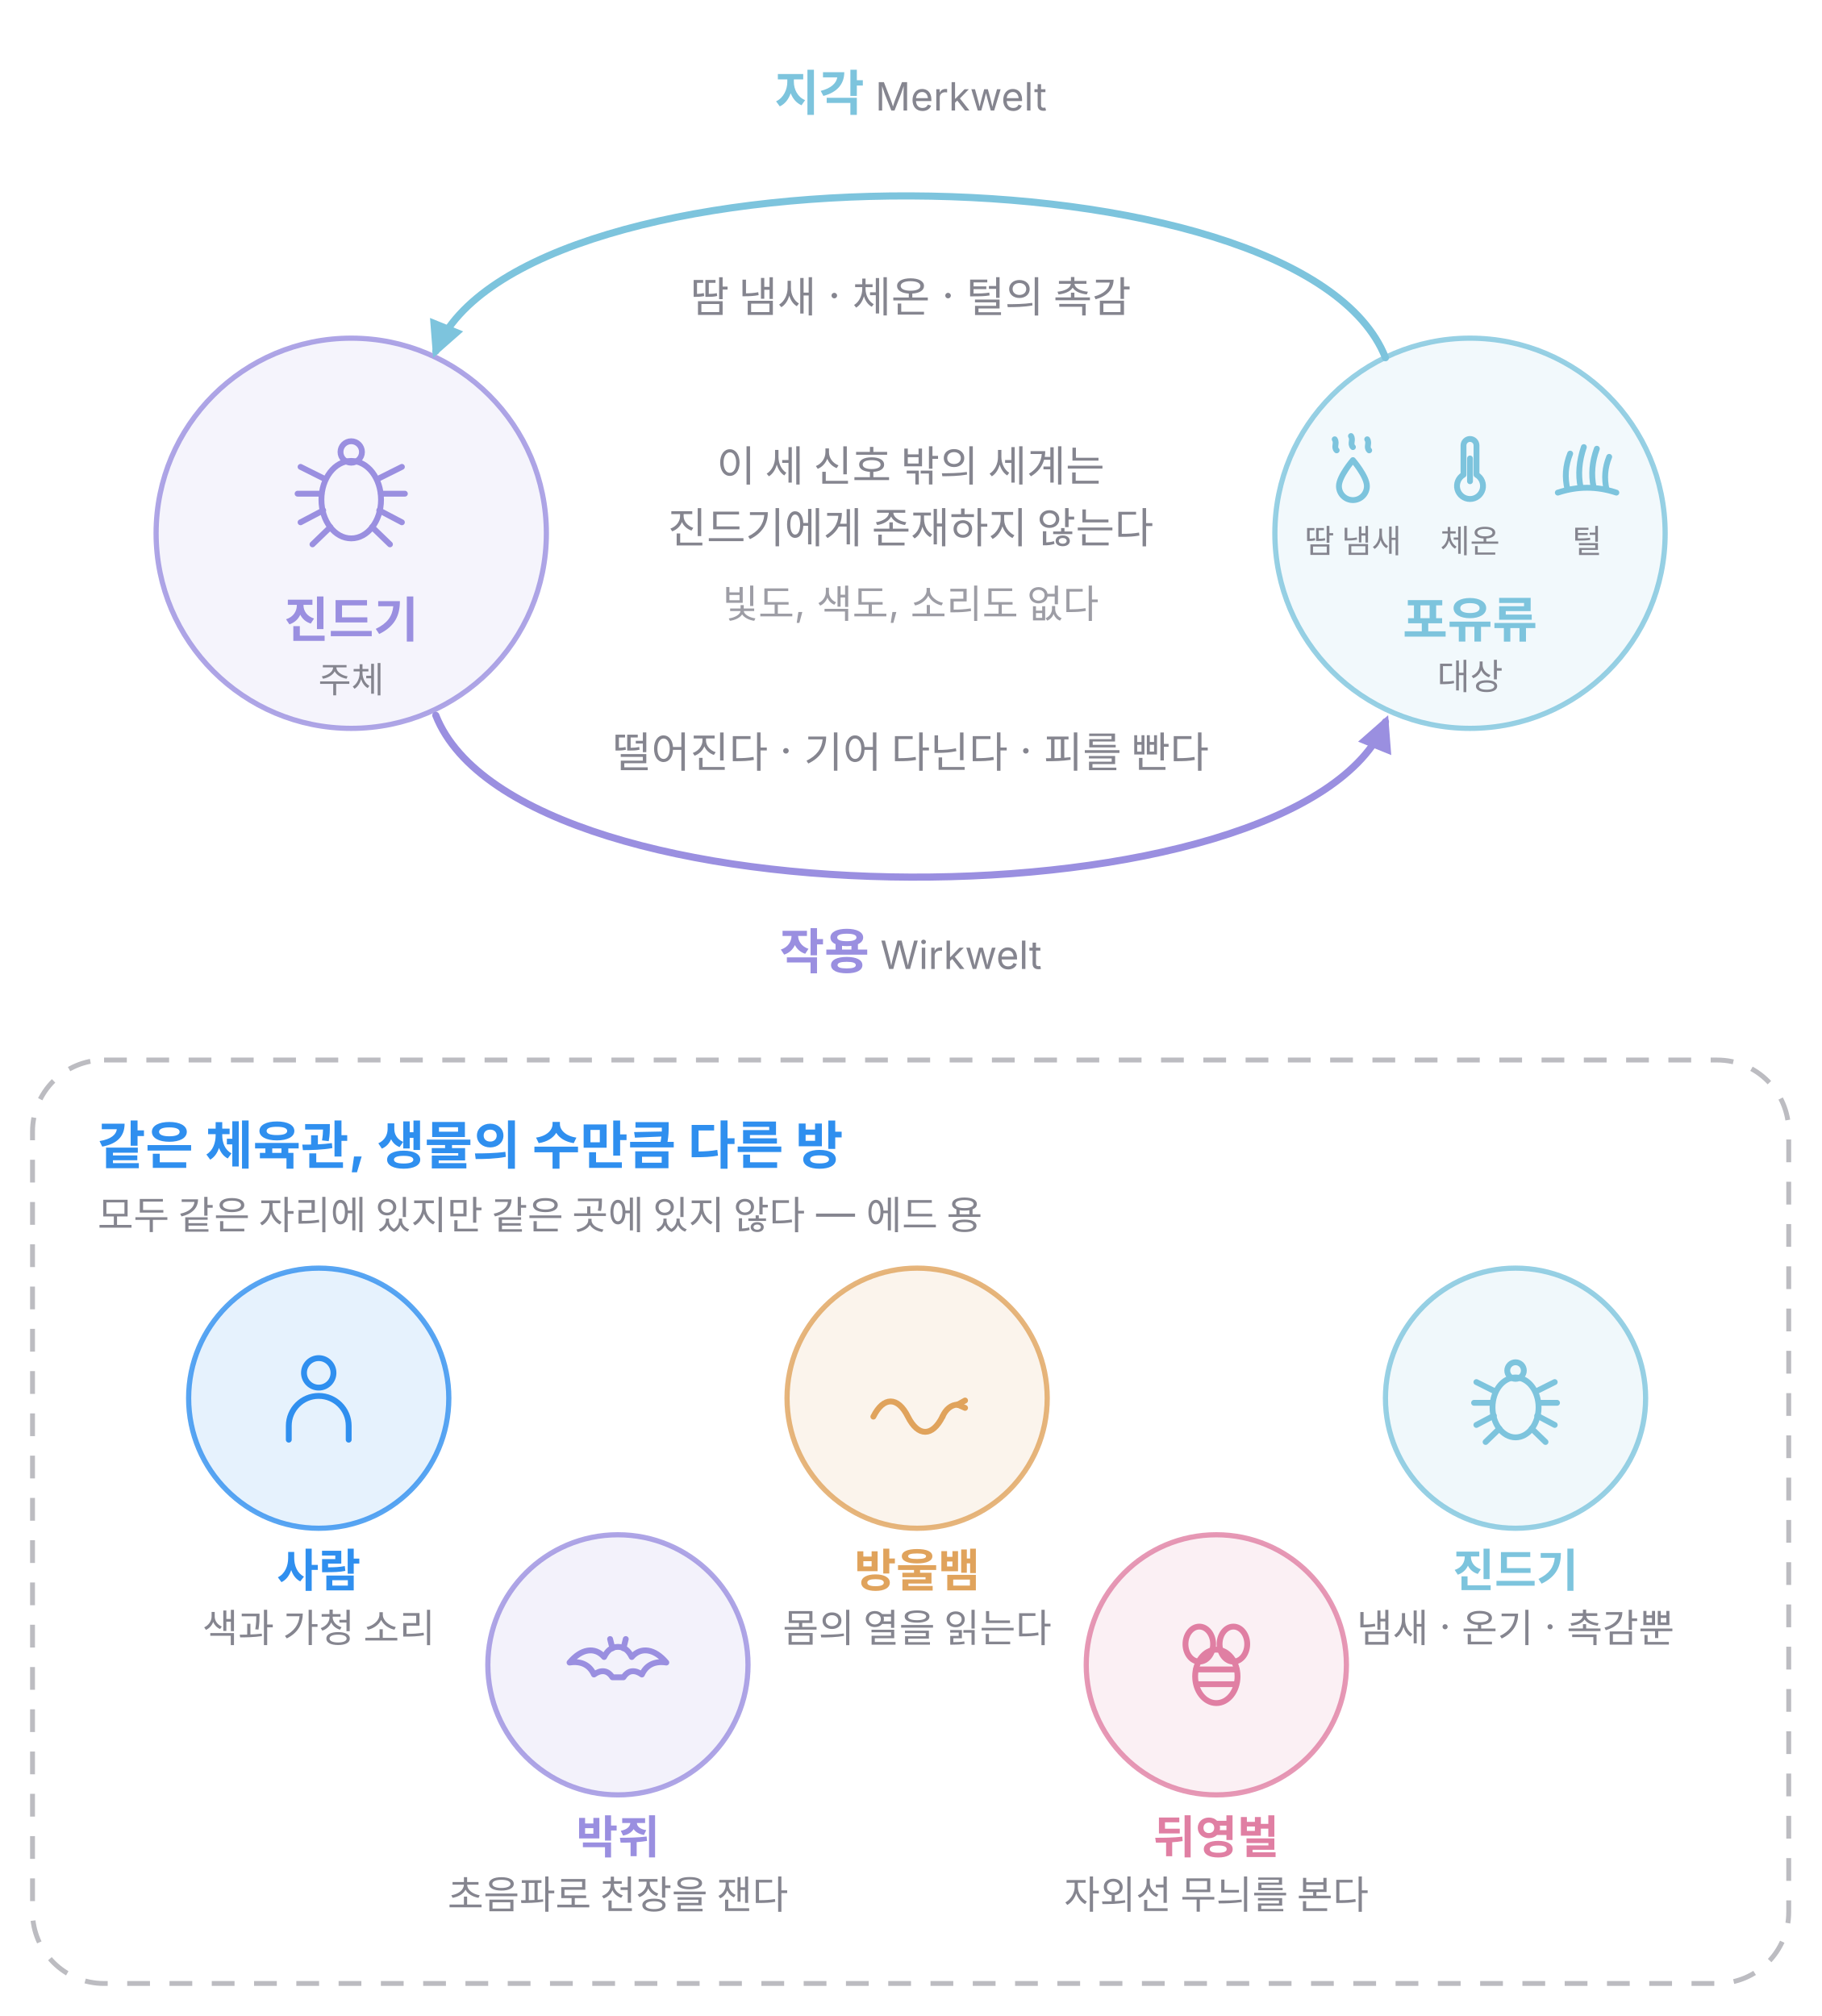
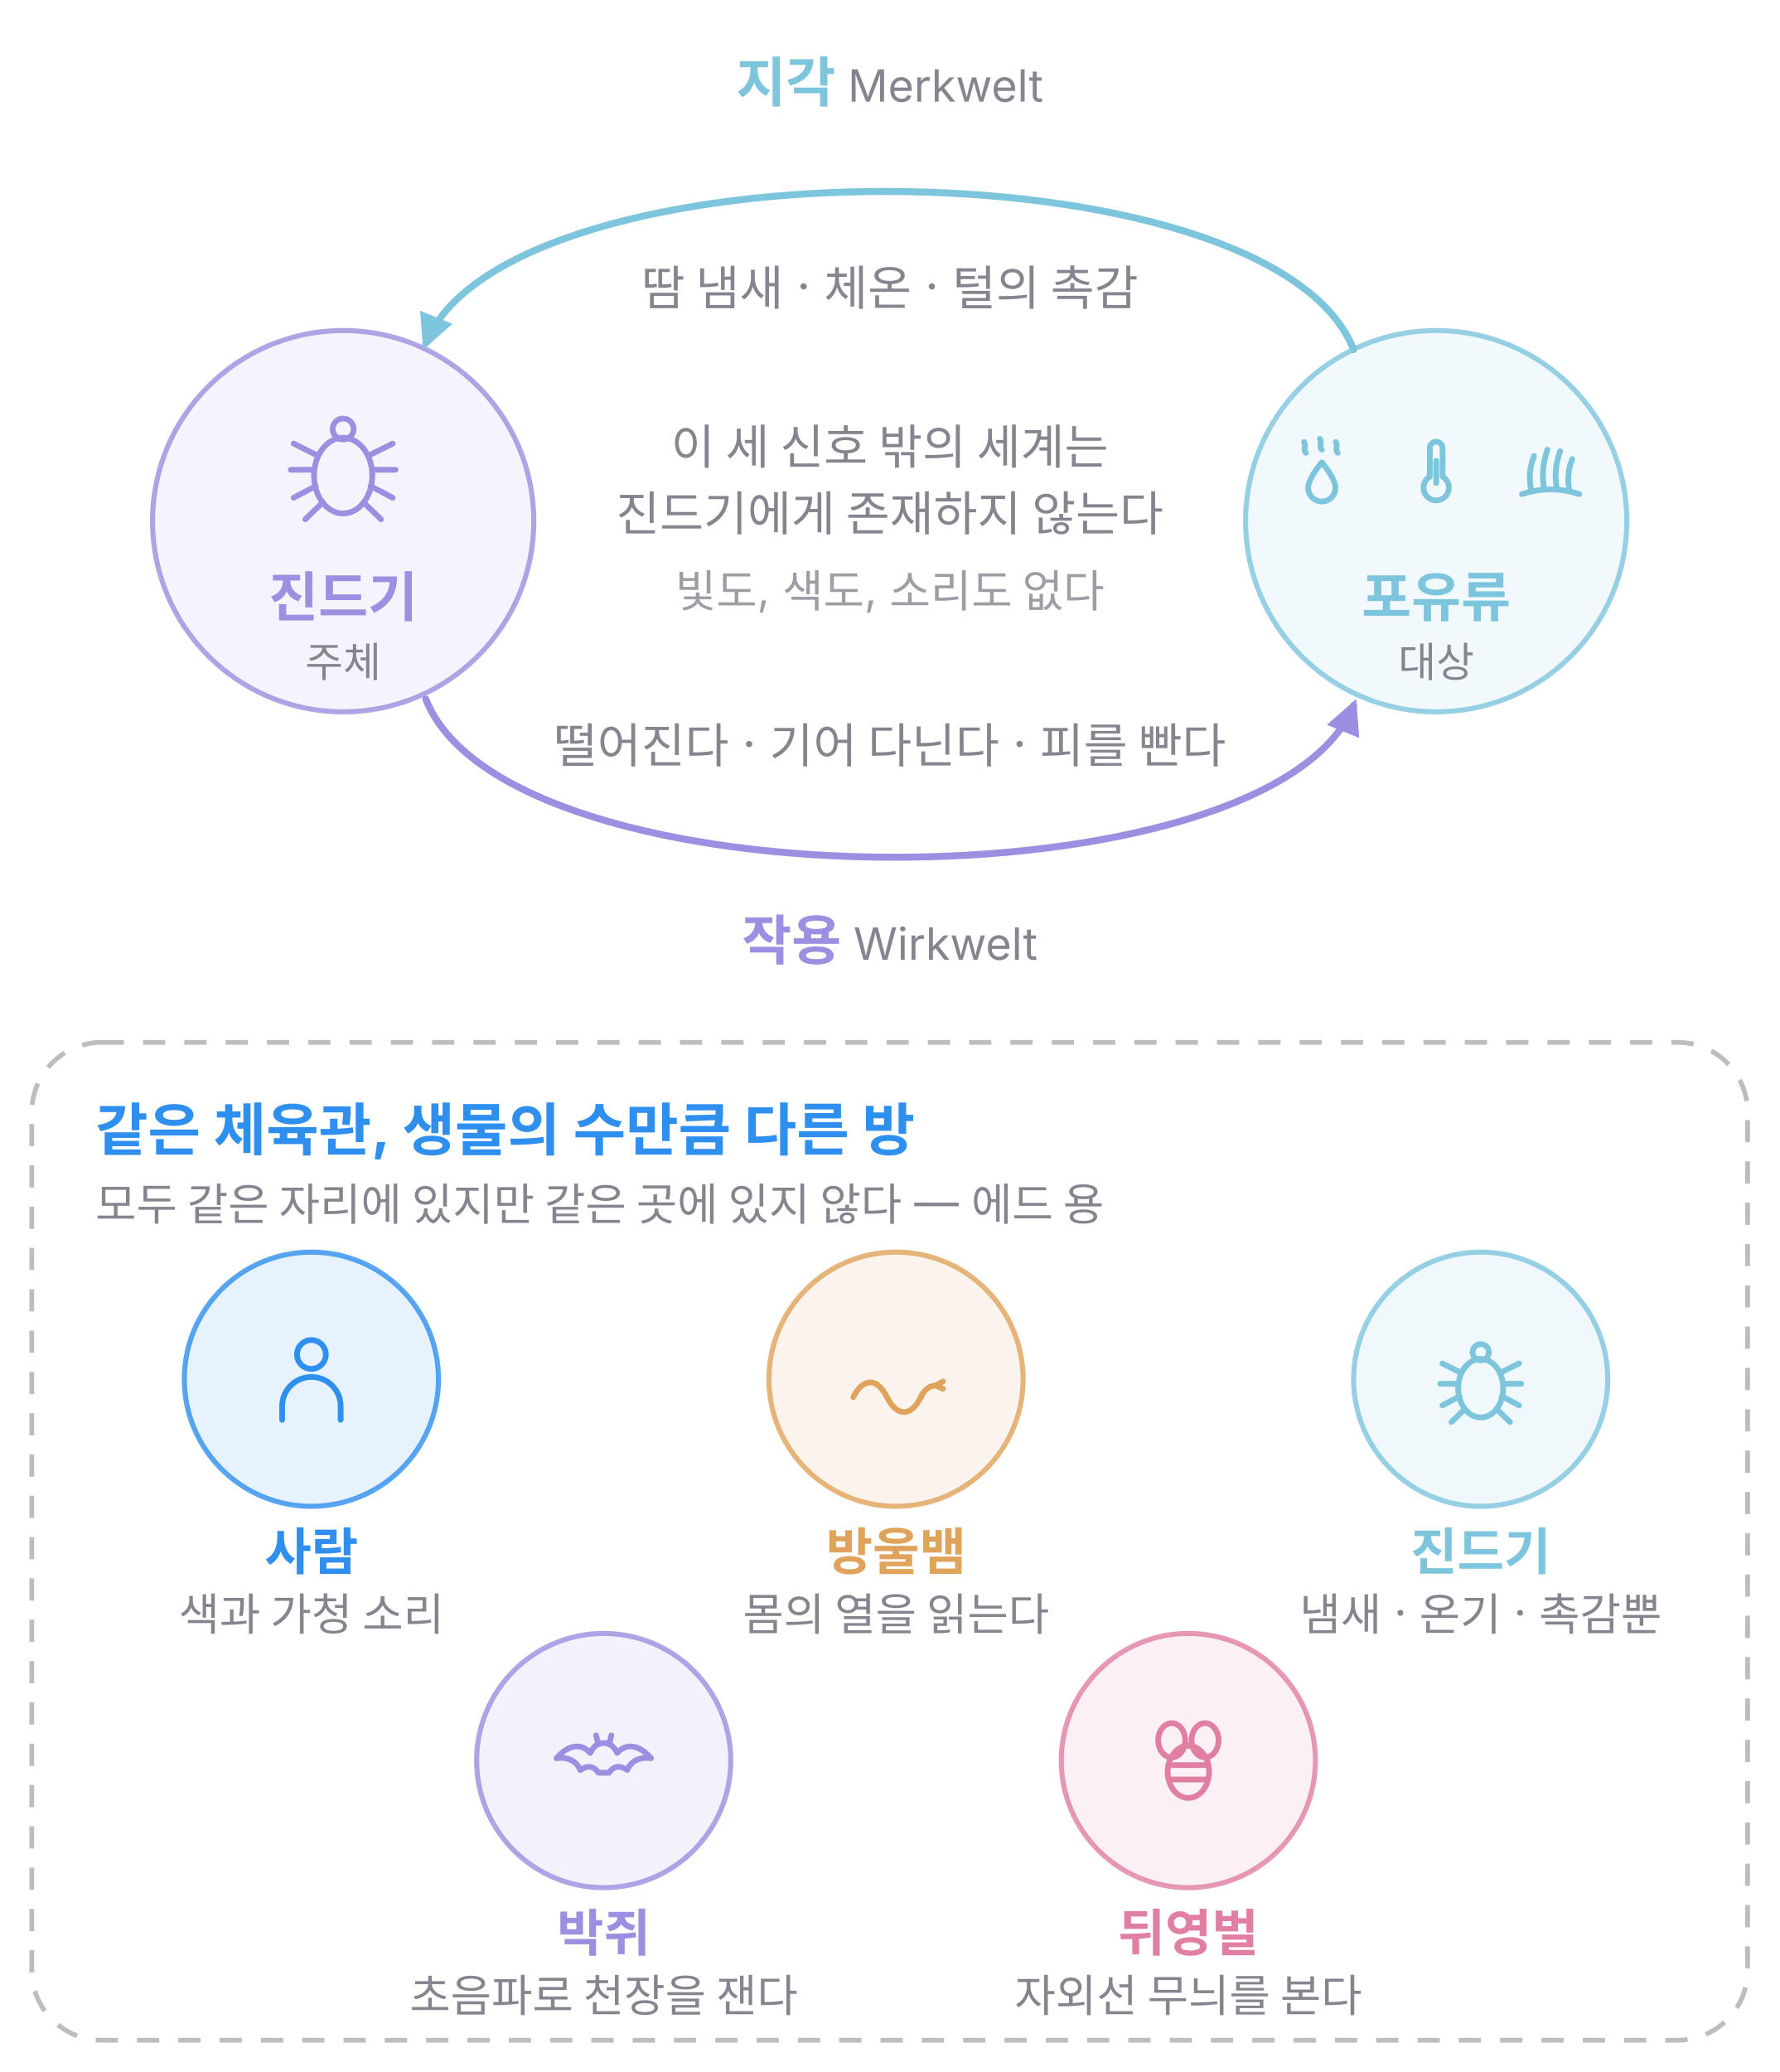
- <svg xmlns="http://www.w3.org/2000/svg" width="560" height="620" viewBox="0 0 560 620" font-family="Pretendard, -apple-system, 'Apple SD Gothic Neo', 'Noto Sans KR', 'Segoe UI', sans-serif">
+ <svg xmlns="http://www.w3.org/2000/svg" width="560" height="652" viewBox="0 0 560 652" font-family="Pretendard, -apple-system, 'Apple SD Gothic Neo', 'Noto Sans KR', 'Segoe UI', sans-serif">
  <defs>
    <marker id="uw-t" viewBox="0 0 10 10" refX="8" refY="5" markerWidth="5" markerHeight="5" orient="auto">
      <path d="M0 0 L10 5 L0 10 Z" fill="#7dc4dd" />
    </marker>
    <marker id="uw-p" viewBox="0 0 10 10" refX="8" refY="5" markerWidth="5" markerHeight="5" orient="auto">
      <path d="M0 0 L10 5 L0 10 Z" fill="#9a8fe0" />
    </marker>
  </defs>
  <circle cx="108" cy="164" r="60" fill="#9a8fe0" fill-opacity="0.1" stroke="#9a8fe0" stroke-opacity="0.8" stroke-width="1.6" />
-   <g transform="translate(86.0 128.0) scale(1.833)" fill="none" stroke="#9a8fe0" stroke-width="0.98" stroke-linecap="round" stroke-linejoin="round">
+   <g transform="translate(86.0 124.0) scale(1.833)" fill="none" stroke="#9a8fe0" stroke-width="0.98" stroke-linecap="round" stroke-linejoin="round">
    <ellipse cx="12" cy="14" rx="5" ry="6.5" />
    <circle cx="12" cy="6" r="1.8" />
    <path d="M7.5 10.5 L3.5 8.5" />
    <path d="M7 13 L3 13" />
    <path d="M7.3 15.8 L3.5 17.8" />
    <path d="M8.5 18.6 L5.5 21.5" />
    <path d="M16.5 10.5 L20.5 8.5" />
    <path d="M17 13 L21 13" />
    <path d="M16.7 15.8 L20.5 17.8" />
    <path d="M15.5 18.6 L18.5 21.5" />
  </g>
-   <text x="108" y="196" font-size="15" font-weight="700" fill="#9a8fe0" text-anchor="middle">진드기</text>
-   <text x="108" y="213" font-size="11" fill="#85858f" text-anchor="middle">주체</text>
+   <text x="108" y="194" font-size="17" font-weight="700" fill="#9a8fe0" text-anchor="middle">진드기</text>
+   <text x="108" y="213" font-size="13" fill="#85858f" text-anchor="middle">주체</text>
  <circle cx="452" cy="164" r="60" fill="#7dc4dd" fill-opacity="0.1" stroke="#7dc4dd" stroke-opacity="0.8" stroke-width="1.6" />
-   <g transform="translate(404.0 132.0) scale(1.000)" fill="none" stroke="#7dc4dd" stroke-width="1.80" stroke-linecap="round" stroke-linejoin="round">
+   <g transform="translate(404.0 136.0) scale(1.000)" fill="none" stroke="#7dc4dd" stroke-width="1.80" stroke-linecap="round" stroke-linejoin="round">
    <path d="M12 9.5c0 0-4.3 5-4.3 8a4.3 4.3 0 0 0 8.6 0c0-3-4.3-8-4.3-8z" />
    <path d="M7 6.5c-1-1 .2-2.2-.6-3.4" />
    <path d="M12 5.5c-1-1 .2-2.2-.6-3.4" />
    <path d="M17 6.5c-1-1 .2-2.2-.6-3.4" />
  </g>
-   <g transform="translate(440.0 132.0) scale(1.000)" fill="none" stroke="#7dc4dd" stroke-width="1.80" stroke-linecap="round" stroke-linejoin="round">
+   <g transform="translate(440.0 136.0) scale(1.000)" fill="none" stroke="#7dc4dd" stroke-width="1.80" stroke-linecap="round" stroke-linejoin="round">
    <path d="M10 14V5a2 2 0 0 1 4 0v9a4 4 0 1 1-4 0z" />
    <path d="M12 9v7" />
  </g>
-   <g transform="translate(476.0 132.0) scale(1.000)" fill="none" stroke="#7dc4dd" stroke-width="1.80" stroke-linecap="round" stroke-linejoin="round">
+   <g transform="translate(476.0 136.0) scale(1.000)" fill="none" stroke="#7dc4dd" stroke-width="1.80" stroke-linecap="round" stroke-linejoin="round">
    <path d="M3 19.5Q12 16.5 21 19.5" />
    <path d="M6 18.6Q4.6 13 6.8 7.5" />
    <path d="M10 17.8Q8.8 12 11 5.5" />
    <path d="M14 17.8Q12.8 12 15 6" />
    <path d="M18 18.6Q16.8 13.4 18.8 8.5" />
  </g>
-   <g font-size="10" fill="#85858f" text-anchor="middle">
-     <text x="416" y="170">땀 냄새</text>
-     <text x="452" y="170">체온</text>
-     <text x="488" y="170">털</text>
-   </g>
-   <text x="452" y="196" font-size="15" font-weight="700" fill="#7dc4dd" text-anchor="middle">포유류</text>
-   <text x="452" y="212" font-size="11" fill="#85858f" text-anchor="middle">대상</text>
+   <text x="452" y="194" font-size="17" font-weight="700" fill="#7dc4dd" text-anchor="middle">포유류</text>
+   <text x="452" y="213" font-size="13" fill="#85858f" text-anchor="middle">대상</text>
  <path d="M426 110 C 400 44, 160 44, 134 108" fill="none" stroke="#7dc4dd" stroke-width="2.2" stroke-linecap="round" marker-end="url(#uw-t)" />
  <g text-anchor="middle">
-     <text x="280" y="34" font-size="15" font-weight="700" fill="#7dc4dd">지각 <tspan font-size="12" font-weight="400" fill="#85858f">Merkwelt</tspan>
+     <text x="280" y="32" font-size="17" font-weight="700" fill="#7dc4dd">지각 <tspan font-size="14" font-weight="400" fill="#85858f">Merkwelt</tspan>
    </text>
-     <text x="280" y="96" font-size="13" fill="#85858f">땀 냄새 · 체온 · 털의 촉감</text>
+     <text x="280" y="96" font-size="15" fill="#85858f">땀 냄새 · 체온 · 털의 촉감</text>
  </g>
  <path d="M134 220 C 160 286, 400 286, 426 222" fill="none" stroke="#9a8fe0" stroke-width="2.2" stroke-linecap="round" marker-end="url(#uw-p)" />
  <g text-anchor="middle">
-     <text x="280" y="236" font-size="13" fill="#85858f">떨어진다 · 기어 다닌다 · 피를 빤다</text>
-     <text x="280" y="298" font-size="15" font-weight="700" fill="#9a8fe0">작용 <tspan font-size="12" font-weight="400" fill="#85858f">Wirkwelt</tspan>
+     <text x="280" y="240" font-size="15" fill="#85858f">떨어진다 · 기어 다닌다 · 피를 빤다</text>
+     <text x="280" y="302" font-size="17" font-weight="700" fill="#9a8fe0">작용 <tspan font-size="14" font-weight="400" fill="#85858f">Wirkwelt</tspan>
    </text>
  </g>
  <g text-anchor="middle">
-     <text x="280" y="148" font-size="13" fill="#85858f">이 세 신호 밖의 세계는</text>
-     <text x="280" y="167" font-size="13" fill="#85858f">진드기에게 존재하지 않는다</text>
-     <text x="280" y="190" font-size="12" fill="#85858f" fill-opacity="0.8">빛도, 색도, 소리도 없다</text>
+     <text x="280" y="146" font-size="15" fill="#85858f">이 세 신호 밖의 세계는</text>
+     <text x="280" y="167" font-size="15" fill="#85858f">진드기에게 존재하지 않는다</text>
+     <text x="280" y="191" font-size="14" fill="#85858f" fill-opacity="0.8">빛도, 색도, 소리도 없다</text>
  </g>
-   <rect x="10" y="326" width="540" height="284" rx="22" fill="none" stroke="#85858f" stroke-opacity="0.55" stroke-width="1.5" stroke-dasharray="7 6" />
-   <text x="30" y="358" font-size="16" font-weight="700" fill="#2f8fef">같은 체육관, 생물의 수만큼 다른 방</text>
-   <text x="30" y="378" font-size="12" fill="#85858f">모두 같은 자리에 있지만 같은 곳에 있지 않다 — 에드 용</text>
-   <circle cx="98" cy="430" r="40" fill="#2f8fef" fill-opacity="0.12" stroke="#2f8fef" stroke-opacity="0.8" stroke-width="1.6" />
-   <g transform="translate(81.0 413.0) scale(1.417)" fill="none" stroke="#2f8fef" stroke-width="1.27" stroke-linecap="round" stroke-linejoin="round">
+   <rect x="10" y="328" width="540" height="314" rx="22" fill="none" stroke="#85858f" stroke-opacity="0.55" stroke-width="1.5" stroke-dasharray="7 6" />
+   <text x="30" y="362" font-size="18" font-weight="700" fill="#2f8fef">같은 체육관, 생물의 수만큼 다른 방</text>
+   <text x="30" y="384" font-size="14" fill="#85858f">모두 같은 자리에 있지만 같은 곳에 있지 않다 — 에드 용</text>
+   <circle cx="98" cy="434" r="40" fill="#2f8fef" fill-opacity="0.12" stroke="#2f8fef" stroke-opacity="0.8" stroke-width="1.6" />
+   <g transform="translate(81.0 417.0) scale(1.417)" fill="none" stroke="#2f8fef" stroke-width="1.27" stroke-linecap="round" stroke-linejoin="round">
    <circle cx="12" cy="6.5" r="3.2" />
    <path d="M5.5 21v-3a6.5 6.5 0 0 1 13 0v3" />
  </g>
-   <text x="98" y="488" font-size="14" font-weight="700" fill="#2f8fef" text-anchor="middle">사람</text>
-   <text x="98" y="505" font-size="12" fill="#85858f" text-anchor="middle">색과 가청 소리</text>
-   <circle cx="190" cy="512" r="40" fill="#9a8fe0" fill-opacity="0.12" stroke="#9a8fe0" stroke-opacity="0.8" stroke-width="1.6" />
-   <g transform="translate(173.0 495.0) scale(1.417)" fill="none" stroke="#9a8fe0" stroke-width="1.27" stroke-linecap="round" stroke-linejoin="round">
+   <text x="98" y="494" font-size="16" font-weight="700" fill="#2f8fef" text-anchor="middle">사람</text>
+   <text x="98" y="513" font-size="14" fill="#85858f" text-anchor="middle">색과 가청 소리</text>
+   <circle cx="190" cy="554" r="40" fill="#9a8fe0" fill-opacity="0.12" stroke="#9a8fe0" stroke-opacity="0.8" stroke-width="1.6" />
+   <g transform="translate(173.0 537.0) scale(1.417)" fill="none" stroke="#9a8fe0" stroke-width="1.27" stroke-linecap="round" stroke-linejoin="round">
    <path d="M1.5 11.5C4 8.5 7 8 9 10.3c.7-1.4 1.6-2.2 3-2.2s2.3.8 3 2.2C17 8 20 8.5 22.5 11.5c-2.6-.4-4.4.6-5.3 2.6-1.4-1-2.9-1.1-4 .6h-2.4c-1.1-1.7-2.6-1.6-4-.6-.9-2-2.7-3-5.3-2.6z" />
    <path d="M10.8 8.4l-.5-2" />
    <path d="M13.2 8.4l.5-2" />
  </g>
-   <text x="190" y="570" font-size="14" font-weight="700" fill="#9a8fe0" text-anchor="middle">박쥐</text>
-   <text x="190" y="587" font-size="12" fill="#85858f" text-anchor="middle">초음파로 천장을 잰다</text>
-   <circle cx="282" cy="430" r="40" fill="#e0a35c" fill-opacity="0.12" stroke="#e0a35c" stroke-opacity="0.8" stroke-width="1.6" />
-   <g transform="translate(265.0 413.0) scale(1.417)" fill="none" stroke="#e0a35c" stroke-width="1.27" stroke-linecap="round" stroke-linejoin="round">
+   <text x="190" y="614" font-size="16" font-weight="700" fill="#9a8fe0" text-anchor="middle">박쥐</text>
+   <text x="190" y="633" font-size="14" fill="#85858f" text-anchor="middle">초음파로 천장을 잰다</text>
+   <circle cx="282" cy="434" r="40" fill="#e0a35c" fill-opacity="0.12" stroke="#e0a35c" stroke-opacity="0.8" stroke-width="1.6" />
+   <g transform="translate(265.0 417.0) scale(1.417)" fill="none" stroke="#e0a35c" stroke-width="1.27" stroke-linecap="round" stroke-linejoin="round">
    <path d="M2.5 16c2.2-4.4 5.3-4.4 7.5 0s5.3 4.4 7.5 0" />
    <path d="M17.5 16c.7-1.6 1.9-2.6 3.3-2.6" />
    <path d="M20.8 13.4l1.6-.9" />
    <path d="M20.8 13.4l1.6.7" />
  </g>
-   <text x="282" y="488" font-size="14" font-weight="700" fill="#e0a35c" text-anchor="middle">방울뱀</text>
-   <text x="282" y="505" font-size="12" fill="#85858f" text-anchor="middle">몸의 열을 읽는다</text>
-   <circle cx="374" cy="512" r="40" fill="#e07fa3" fill-opacity="0.12" stroke="#e07fa3" stroke-opacity="0.8" stroke-width="1.6" />
-   <g transform="translate(357.0 495.0) scale(1.417)" fill="none" stroke="#e07fa3" stroke-width="1.27" stroke-linecap="round" stroke-linejoin="round">
+   <text x="282" y="494" font-size="16" font-weight="700" fill="#e0a35c" text-anchor="middle">방울뱀</text>
+   <text x="282" y="513" font-size="14" fill="#85858f" text-anchor="middle">몸의 열을 읽는다</text>
+   <circle cx="374" cy="554" r="40" fill="#e07fa3" fill-opacity="0.12" stroke="#e07fa3" stroke-opacity="0.8" stroke-width="1.6" />
+   <g transform="translate(357.0 537.0) scale(1.417)" fill="none" stroke="#e07fa3" stroke-width="1.27" stroke-linecap="round" stroke-linejoin="round">
    <ellipse cx="12" cy="14.5" rx="4.6" ry="5.8" />
    <path d="M7.6 13h8.8" />
    <path d="M7.8 16.2h8.4" />
    <ellipse cx="8.3" cy="7.5" rx="3" ry="3.8" />
    <ellipse cx="15.7" cy="7.5" rx="3" ry="3.8" />
  </g>
-   <text x="374" y="570" font-size="14" font-weight="700" fill="#e07fa3" text-anchor="middle">뒤영벌</text>
-   <text x="374" y="587" font-size="12" fill="#85858f" text-anchor="middle">자외선 무늬를 본다</text>
-   <circle cx="466" cy="430" r="40" fill="#7dc4dd" fill-opacity="0.12" stroke="#7dc4dd" stroke-opacity="0.8" stroke-width="1.6" />
-   <g transform="translate(449.0 413.0) scale(1.417)" fill="none" stroke="#7dc4dd" stroke-width="1.27" stroke-linecap="round" stroke-linejoin="round">
+   <text x="374" y="614" font-size="16" font-weight="700" fill="#e07fa3" text-anchor="middle">뒤영벌</text>
+   <text x="374" y="633" font-size="14" fill="#85858f" text-anchor="middle">자외선 무늬를 본다</text>
+   <circle cx="466" cy="434" r="40" fill="#7dc4dd" fill-opacity="0.12" stroke="#7dc4dd" stroke-opacity="0.8" stroke-width="1.6" />
+   <g transform="translate(449.0 417.0) scale(1.417)" fill="none" stroke="#7dc4dd" stroke-width="1.27" stroke-linecap="round" stroke-linejoin="round">
    <ellipse cx="12" cy="14" rx="5" ry="6.5" />
    <circle cx="12" cy="6" r="1.8" />
    <path d="M7.5 10.5 L3.5 8.5" />
    <path d="M7 13 L3 13" />
    <path d="M7.3 15.8 L3.5 17.8" />
    <path d="M8.5 18.6 L5.5 21.5" />
    <path d="M16.5 10.5 L20.5 8.5" />
    <path d="M17 13 L21 13" />
    <path d="M16.7 15.8 L20.5 17.8" />
    <path d="M15.5 18.6 L18.5 21.5" />
  </g>
-   <text x="466" y="488" font-size="14" font-weight="700" fill="#7dc4dd" text-anchor="middle">진드기</text>
-   <text x="466" y="505" font-size="12" fill="#85858f" text-anchor="middle">냄새 · 온기 · 촉감뿐</text>
+   <text x="466" y="494" font-size="16" font-weight="700" fill="#7dc4dd" text-anchor="middle">진드기</text>
+   <text x="466" y="513" font-size="14" fill="#85858f" text-anchor="middle">냄새 · 온기 · 촉감뿐</text>
</svg>
